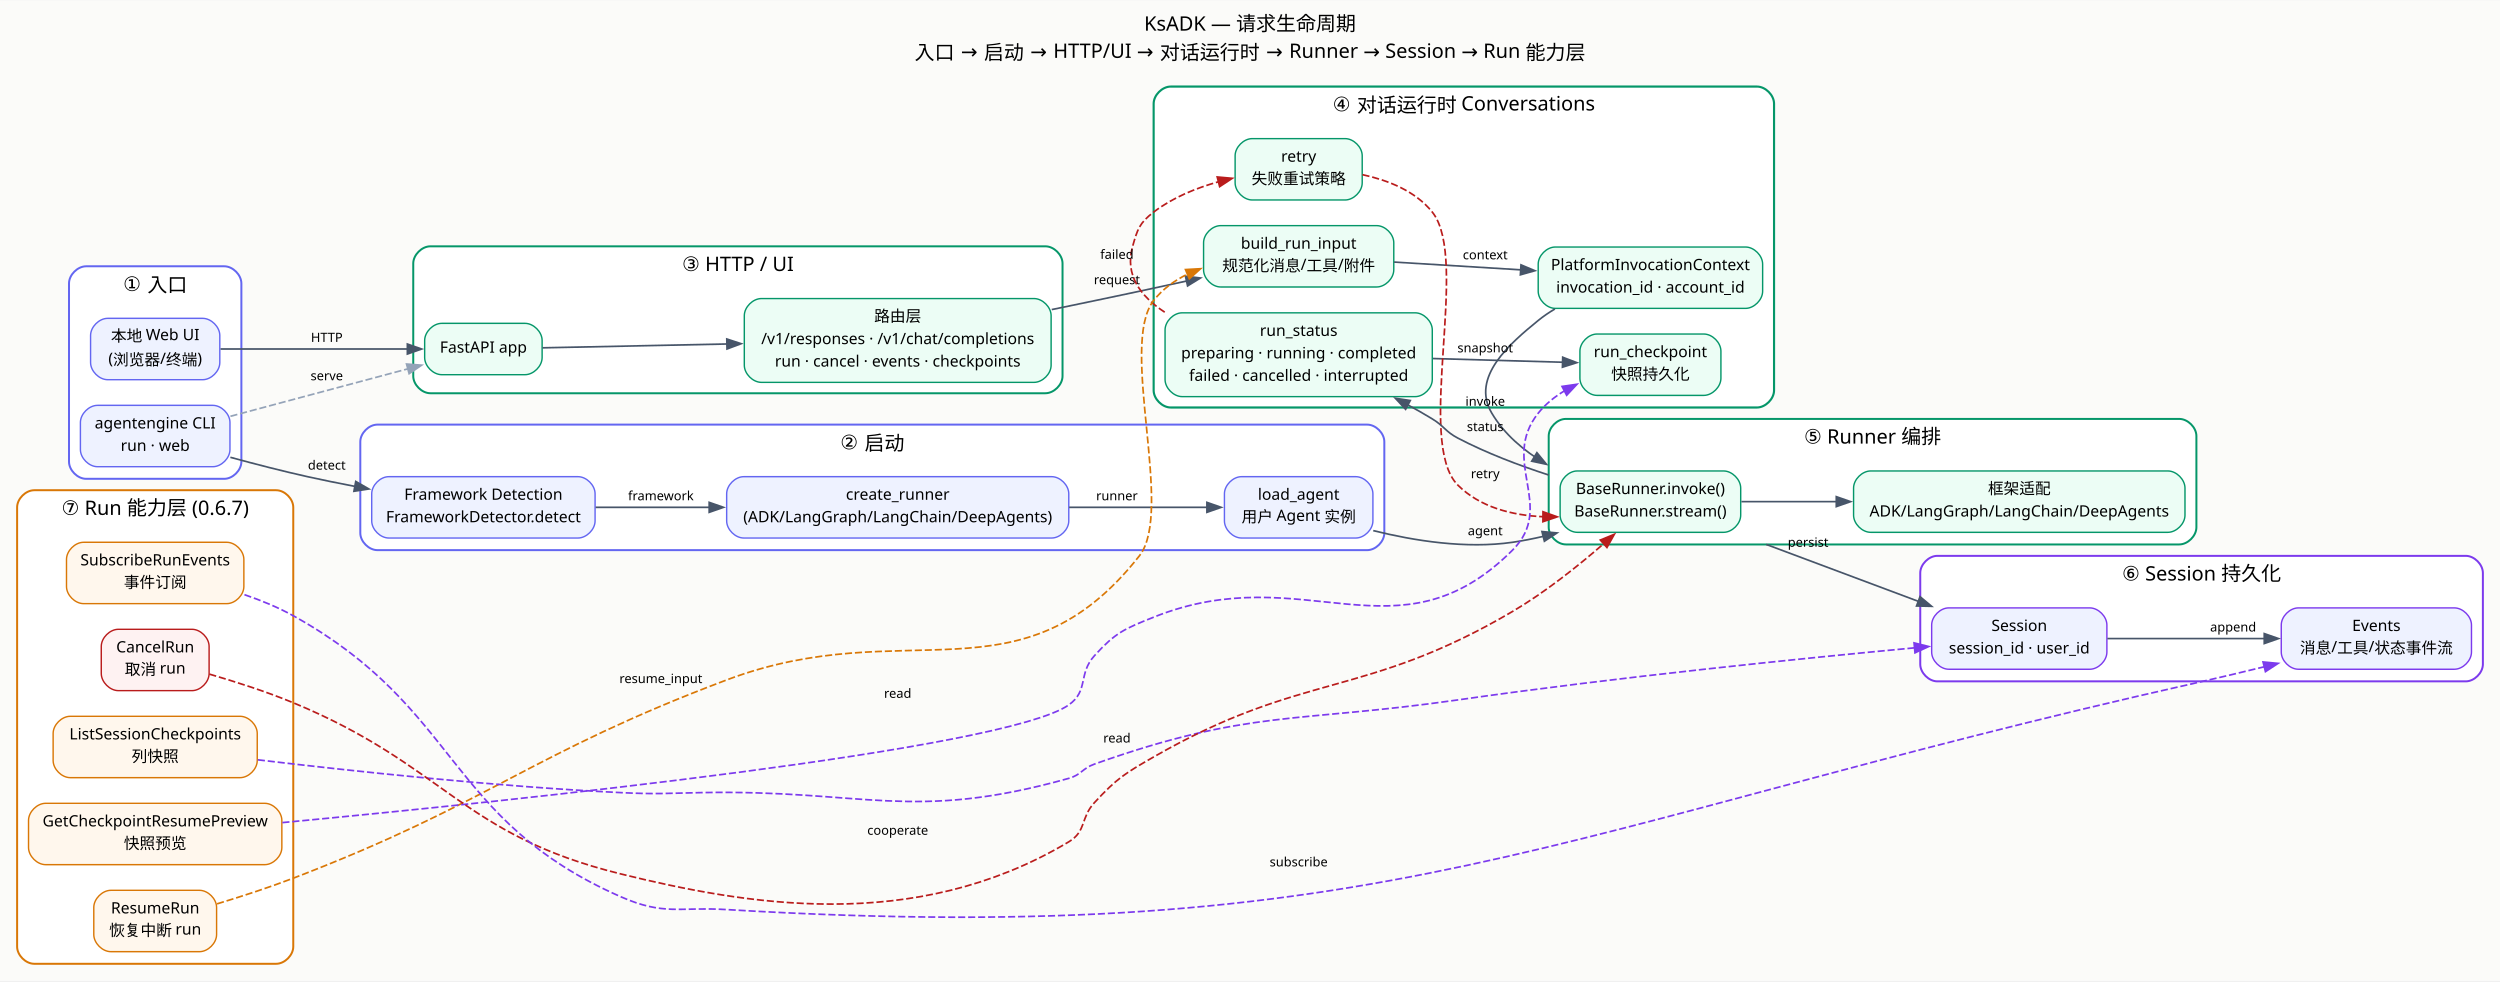
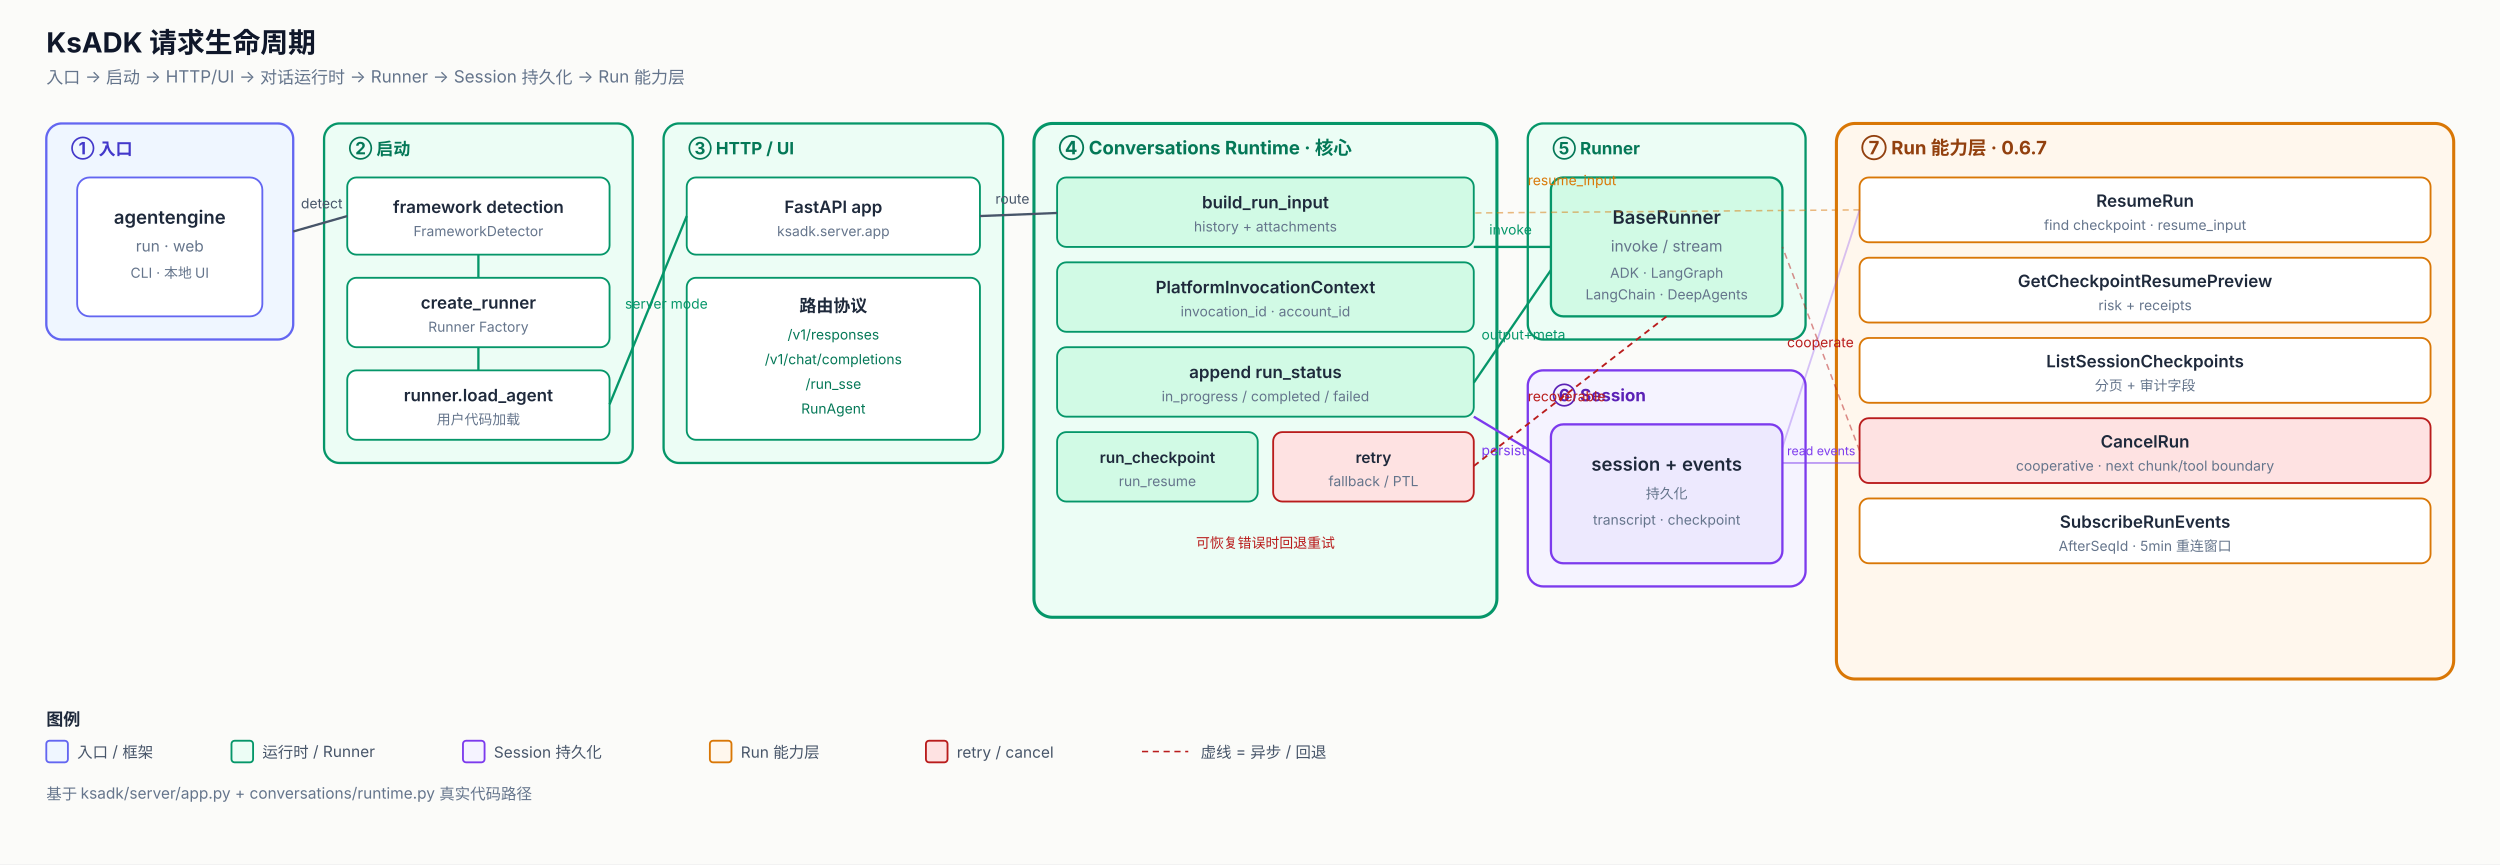
- <svg xmlns="http://www.w3.org/2000/svg" width="1753pt" height="688pt" viewBox="0.00 0.00 1752.70 687.50">
+ <svg xmlns="http://www.w3.org/2000/svg" viewBox="0 0 1620 560" role="img" aria-labelledby="t d">
  <style>
- @media (prefers-color-scheme: dark) {
-   svg { background: #0f172a; }
-   polygon[fill="#fbfbf9"] { fill: #0f172a; }
-   path[fill="#ffffff"] { fill: #1e293b; }
-   path[fill="#fff7ed"] { fill: #1e1b14; }
-   path[fill="#ecfdf5"] { fill: #0f1f1a; }
-   path[fill="#eef2ff"] { fill: #1a1f2e; }
-   path[fill="#fef2f2"] { fill: #1f1414; }
-   text { fill: #e2e8f0 !important; }
-   path[stroke="#475569"], path[stroke="#059669"], path[stroke="#7c3aed"], path[stroke="#d97706"], path[stroke="#6366f1"], path[stroke="#b91c1c"] { stroke-opacity: 0.8; }
- }
- </style>
-   <g id="graph0" class="graph" transform="scale(1 1) rotate(0) translate(4 683.5)">
-     <polygon fill="#fbfbf9" stroke="none" points="-4,4 -4,-683.5 1748.7,-683.5 1748.7,4 -4,4" />
-     <text text-anchor="middle" x="872.35" y="-662.2" font-family="PingFang SC" font-size="14.00">KsADK — 请求生命周期</text>
-     <text text-anchor="middle" x="872.35" y="-641.95" font-family="PingFang SC" font-size="14.00">入口 → 启动 → HTTP/UI → 对话运行时 → Runner → Session → Run 能力层</text>
-     <g id="clust1" class="cluster">
-       <path fill="#ffffff" stroke="#6366f1" stroke-width="1.4" d="M56.38,-348C56.38,-348 153.22,-348 153.22,-348 159.22,-348 165.22,-354 165.22,-360 165.22,-360 165.22,-485 165.22,-485 165.22,-491 159.22,-497 153.22,-497 153.22,-497 56.38,-497 56.38,-497 50.37,-497 44.38,-491 44.38,-485 44.38,-485 44.38,-360 44.38,-360 44.38,-354 50.38,-348 56.38,-348" />
-       <text text-anchor="middle" x="104.8" y="-479.7" font-family="PingFang SC" font-size="14.00">① 入口</text>
-     </g>
-     <g id="clust2" class="cluster">
-       <path fill="#ffffff" stroke="#6366f1" stroke-width="1.4" d="M260.6,-298C260.6,-298 954.52,-298 954.52,-298 960.52,-298 966.52,-304 966.52,-310 966.52,-310 966.52,-374 966.52,-374 966.52,-380 960.52,-386 954.52,-386 954.52,-386 260.6,-386 260.6,-386 254.6,-386 248.6,-380 248.6,-374 248.6,-374 248.6,-310 248.6,-310 248.6,-304 254.6,-298 260.6,-298" />
-       <text text-anchor="middle" x="607.56" y="-368.7" font-family="PingFang SC" font-size="14.00">② 启动</text>
-     </g>
-     <g id="clust3" class="cluster">
-       <path fill="#ffffff" stroke="#059669" stroke-width="1.4" d="M297.72,-408C297.72,-408 728.92,-408 728.92,-408 734.92,-408 740.92,-414 740.92,-420 740.92,-420 740.92,-499 740.92,-499 740.92,-505 734.92,-511 728.92,-511 728.92,-511 297.72,-511 297.72,-511 291.72,-511 285.72,-505 285.72,-499 285.72,-499 285.72,-420 285.72,-420 285.72,-414 291.72,-408 297.72,-408" />
-       <text text-anchor="middle" x="513.32" y="-493.7" font-family="PingFang SC" font-size="14.00">③ HTTP / UI</text>
-     </g>
-     <g id="clust4" class="cluster">
-       <path fill="#ffffff" stroke="#059669" stroke-width="1.5" d="M816.8,-398C816.8,-398 1227.75,-398 1227.75,-398 1233.75,-398 1239.75,-404 1239.75,-410 1239.75,-410 1239.75,-611 1239.75,-611 1239.75,-617 1233.75,-623 1227.75,-623 1227.75,-623 816.8,-623 816.8,-623 810.8,-623 804.8,-617 804.8,-611 804.8,-611 804.8,-410 804.8,-410 804.8,-404 810.8,-398 816.8,-398" />
-       <text text-anchor="middle" x="1022.27" y="-605.7" font-family="PingFang SC" font-size="14.00">④ 对话运行时 Conversations</text>
-     </g>
-     <g id="clust5" class="cluster">
-       <path fill="#ffffff" stroke="#059669" stroke-width="1.4" d="M1093.77,-302C1093.77,-302 1523.85,-302 1523.85,-302 1529.85,-302 1535.85,-308 1535.85,-314 1535.85,-314 1535.85,-378 1535.85,-378 1535.85,-384 1529.85,-390 1523.85,-390 1523.85,-390 1093.77,-390 1093.77,-390 1087.77,-390 1081.77,-384 1081.77,-378 1081.77,-378 1081.77,-314 1081.77,-314 1081.77,-308 1087.77,-302 1093.77,-302" />
-       <text text-anchor="middle" x="1308.81" y="-372.7" font-family="PingFang SC" font-size="14.00">⑤ Runner 编排</text>
-     </g>
-     <g id="clust6" class="cluster">
-       <path fill="#ffffff" stroke="#7c3aed" stroke-width="1.4" d="M1354.25,-206C1354.25,-206 1724.7,-206 1724.7,-206 1730.7,-206 1736.7,-212 1736.7,-218 1736.7,-218 1736.7,-282 1736.7,-282 1736.7,-288 1730.7,-294 1724.7,-294 1724.7,-294 1354.25,-294 1354.25,-294 1348.25,-294 1342.25,-288 1342.25,-282 1342.25,-282 1342.25,-218 1342.25,-218 1342.25,-212 1348.25,-206 1354.25,-206" />
-       <text text-anchor="middle" x="1539.47" y="-276.7" font-family="PingFang SC" font-size="14.00">⑥ Session 持久化</text>
-     </g>
-     <g id="clust7" class="cluster">
-       <path fill="#ffffff" stroke="#d97706" stroke-width="1.4" d="M20,-8C20,-8 189.6,-8 189.6,-8 195.6,-8 201.6,-14 201.6,-20 201.6,-20 201.6,-328 201.6,-328 201.6,-334 195.6,-340 189.6,-340 189.6,-340 20,-340 20,-340 14,-340 8,-334 8,-328 8,-328 8,-20 8,-20 8,-14 14,-8 20,-8" />
-       <text text-anchor="middle" x="104.8" y="-322.7" font-family="PingFang SC" font-size="14.00">⑦ Run 能力层 (0.6.7)</text>
-     </g>
-     <g id="node1" class="node">
-       <path fill="#eef2ff" stroke="#6366f1" d="M145.22,-399.51C145.22,-399.51 64.37,-399.51 64.37,-399.51 58.37,-399.51 52.37,-393.51 52.37,-387.51 52.37,-387.51 52.37,-368.49 52.37,-368.49 52.37,-362.49 58.37,-356.49 64.37,-356.49 64.37,-356.49 145.22,-356.49 145.22,-356.49 151.22,-356.49 157.22,-362.49 157.22,-368.49 157.22,-368.49 157.22,-387.51 157.22,-387.51 157.22,-393.51 151.22,-399.51 145.22,-399.51" />
-       <text text-anchor="middle" x="104.8" y="-383.3" font-family="PingFang SC" font-size="11.00">agentengine CLI</text>
-       <text text-anchor="middle" x="104.8" y="-367.55" font-family="PingFang SC" font-size="11.00">run · web</text>
-     </g>
-     <g id="node3" class="node">
-       <path fill="#eef2ff" stroke="#6366f1" d="M401.2,-349.51C401.2,-349.51 268.6,-349.51 268.6,-349.51 262.6,-349.51 256.6,-343.51 256.6,-337.51 256.6,-337.51 256.6,-318.49 256.6,-318.49 256.6,-312.49 262.6,-306.49 268.6,-306.49 268.6,-306.49 401.2,-306.49 401.2,-306.49 407.2,-306.49 413.2,-312.49 413.2,-318.49 413.2,-318.49 413.2,-337.51 413.2,-337.51 413.2,-343.51 407.2,-349.51 401.2,-349.51" />
-       <text text-anchor="middle" x="334.9" y="-333.3" font-family="PingFang SC" font-size="11.00">Framework Detection</text>
-       <text text-anchor="middle" x="334.9" y="-317.55" font-family="PingFang SC" font-size="11.00">FrameworkDetector.detect</text>
-     </g>
-     <g id="edge1" class="edge">
-       <path fill="none" stroke="#475569" stroke-width="1.2" d="M157.5,-363.08C174.64,-358.41 193.87,-353.44 211.6,-349.5 222.3,-347.12 233.57,-344.84 244.77,-342.71" />
-       <polygon fill="#475569" stroke="#475569" stroke-width="1.2" points="245.41,-346.16 254.6,-340.88 244.13,-339.27 245.41,-346.16" />
-       <text text-anchor="middle" x="225.1" y="-354.45" font-family="PingFang SC" font-size="9.00">detect</text>
-     </g>
-     <g id="node6" class="node">
-       <path fill="#ecfdf5" stroke="#059669" d="M364.07,-457C364.07,-457 305.72,-457 305.72,-457 299.72,-457 293.72,-451 293.72,-445 293.72,-445 293.72,-433 293.72,-433 293.72,-427 299.72,-421 305.72,-421 305.72,-421 364.07,-421 364.07,-421 370.07,-421 376.07,-427 376.07,-433 376.07,-433 376.07,-445 376.07,-445 376.07,-451 370.07,-457 364.07,-457" />
-       <text text-anchor="middle" x="334.9" y="-436.43" font-family="PingFang SC" font-size="11.00">FastAPI app</text>
-     </g>
-     <g id="edge6" class="edge">
-       <path fill="none" stroke="#94a3b8" stroke-width="1.2" stroke-dasharray="5,2" d="M157.56,-391.84C194.84,-401.81 244.94,-415.21 282.21,-425.18" />
-       <polygon fill="#94a3b8" stroke="#94a3b8" stroke-width="1.2" points="281.02,-428.48 291.58,-427.68 282.83,-421.72 281.02,-428.48" />
-       <text text-anchor="middle" x="225.1" y="-417.1" font-family="PingFang SC" font-size="9.00">serve</text>
-     </g>
-     <g id="node2" class="node">
-       <path fill="#eef2ff" stroke="#6366f1" d="M138.1,-460.51C138.1,-460.51 71.5,-460.51 71.5,-460.51 65.5,-460.51 59.5,-454.51 59.5,-448.51 59.5,-448.51 59.5,-429.49 59.5,-429.49 59.5,-423.49 65.5,-417.49 71.5,-417.49 71.5,-417.49 138.1,-417.49 138.1,-417.49 144.1,-417.49 150.1,-423.49 150.1,-429.49 150.1,-429.49 150.1,-448.51 150.1,-448.51 150.1,-454.51 144.1,-460.51 138.1,-460.51" />
-       <text text-anchor="middle" x="104.8" y="-444.3" font-family="PingFang SC" font-size="11.00">本地 Web UI</text>
-       <text text-anchor="middle" x="104.8" y="-428.55" font-family="PingFang SC" font-size="11.00">(浏览器/终端)</text>
-     </g>
-     <g id="edge2" class="edge">
-       <path fill="none" stroke="#475569" stroke-width="1.2" d="M150.59,-439C188.22,-439 242.03,-439 281.62,-439" />
-       <polygon fill="#475569" stroke="#475569" stroke-width="1.2" points="281.6,-442.5 291.6,-439 281.6,-435.5 281.6,-442.5" />
-       <text text-anchor="middle" x="225.1" y="-443.95" font-family="PingFang SC" font-size="9.00">HTTP</text>
-     </g>
-     <g id="node4" class="node">
-       <path fill="#eef2ff" stroke="#6366f1" d="M733.3,-349.51C733.3,-349.51 517.45,-349.51 517.45,-349.51 511.45,-349.51 505.45,-343.51 505.45,-337.51 505.45,-337.51 505.45,-318.49 505.45,-318.49 505.45,-312.49 511.45,-306.49 517.45,-306.49 517.45,-306.49 733.3,-306.49 733.3,-306.49 739.3,-306.49 745.3,-312.49 745.3,-318.49 745.3,-318.49 745.3,-337.51 745.3,-337.51 745.3,-343.51 739.3,-349.51 733.3,-349.51" />
-       <text text-anchor="middle" x="625.37" y="-333.3" font-family="PingFang SC" font-size="11.00">create_runner</text>
-       <text text-anchor="middle" x="625.37" y="-317.55" font-family="PingFang SC" font-size="11.00">(ADK/LangGraph/LangChain/DeepAgents)</text>
-     </g>
-     <g id="edge3" class="edge">
-       <path fill="none" stroke="#475569" stroke-width="1.2" d="M413.59,-328C438.19,-328 466.1,-328 493.38,-328" />
-       <polygon fill="#475569" stroke="#475569" stroke-width="1.2" points="493.2,-331.5 503.2,-328 493.2,-324.5 493.2,-331.5" />
-       <text text-anchor="middle" x="459.32" y="-332.95" font-family="PingFang SC" font-size="9.00">framework</text>
-     </g>
-     <g id="node5" class="node">
-       <path fill="#eef2ff" stroke="#6366f1" d="M946.52,-349.51C946.52,-349.51 866.42,-349.51 866.42,-349.51 860.42,-349.51 854.42,-343.51 854.42,-337.51 854.42,-337.51 854.42,-318.49 854.42,-318.49 854.42,-312.49 860.42,-306.49 866.42,-306.49 866.42,-306.49 946.52,-306.49 946.52,-306.49 952.52,-306.49 958.52,-312.49 958.52,-318.49 958.52,-318.49 958.52,-337.51 958.52,-337.51 958.52,-343.51 952.52,-349.51 946.52,-349.51" />
-       <text text-anchor="middle" x="906.47" y="-333.3" font-family="PingFang SC" font-size="11.00">load_agent</text>
-       <text text-anchor="middle" x="906.47" y="-317.55" font-family="PingFang SC" font-size="11.00">用户 Agent 实例</text>
-     </g>
-     <g id="edge4" class="edge">
-       <path fill="none" stroke="#475569" stroke-width="1.2" d="M745.55,-328C778.88,-328 813.81,-328 842.48,-328" />
-       <polygon fill="#475569" stroke="#475569" stroke-width="1.2" points="842.14,-331.5 852.14,-328 842.14,-324.5 842.14,-331.5" />
-       <text text-anchor="middle" x="779.05" y="-332.95" font-family="PingFang SC" font-size="9.00">runner</text>
-     </g>
-     <g id="node13" class="node">
-       <path fill="#ecfdf5" stroke="#059669" d="M1204.37,-353.51C1204.37,-353.51 1101.77,-353.51 1101.77,-353.51 1095.77,-353.51 1089.77,-347.51 1089.77,-341.51 1089.77,-341.51 1089.77,-322.49 1089.77,-322.49 1089.77,-316.49 1095.77,-310.49 1101.77,-310.49 1101.77,-310.49 1204.37,-310.49 1204.37,-310.49 1210.37,-310.49 1216.37,-316.49 1216.37,-322.49 1216.37,-322.49 1216.37,-341.51 1216.37,-341.51 1216.37,-347.51 1210.37,-353.51 1204.37,-353.51" />
-       <text text-anchor="middle" x="1153.07" y="-337.3" font-family="PingFang SC" font-size="11.00">BaseRunner.invoke()</text>
-       <text text-anchor="middle" x="1153.07" y="-321.55" font-family="PingFang SC" font-size="11.00">BaseRunner.stream()</text>
-     </g>
-     <g id="edge5" class="edge">
-       <path fill="none" stroke="#475569" stroke-width="1.2" d="M958.75,-311.69C987.43,-304.55 1023.86,-298.76 1056.4,-303.5 1063.49,-304.53 1070.79,-305.98 1078.04,-307.67" />
-       <polygon fill="#475569" stroke="#475569" stroke-width="1.2" points="1077.04,-311.03 1087.59,-310.07 1078.75,-304.24 1077.04,-311.03" />
-       <text text-anchor="middle" x="1037.27" y="-308.45" font-family="PingFang SC" font-size="9.00">agent</text>
-     </g>
-     <g id="node7" class="node">
-       <path fill="#ecfdf5" stroke="#059669" d="M720.92,-474.38C720.92,-474.38 529.82,-474.38 529.82,-474.38 523.82,-474.38 517.82,-468.38 517.82,-462.38 517.82,-462.38 517.82,-427.62 517.82,-427.62 517.82,-421.62 523.82,-415.62 529.82,-415.62 529.82,-415.62 720.92,-415.62 720.92,-415.62 726.92,-415.62 732.92,-421.62 732.92,-427.62 732.92,-427.62 732.92,-462.38 732.92,-462.38 732.92,-468.38 726.92,-474.38 720.92,-474.38" />
-       <text text-anchor="middle" x="625.37" y="-458.18" font-family="PingFang SC" font-size="11.00">路由层</text>
-       <text text-anchor="middle" x="625.37" y="-442.43" font-family="PingFang SC" font-size="11.00">/v1/responses · /v1/chat/completions</text>
-       <text text-anchor="middle" x="625.37" y="-426.68" font-family="PingFang SC" font-size="11.00">run · cancel · events · checkpoints</text>
-     </g>
-     <g id="edge7" class="edge">
-       <path fill="none" stroke="#475569" stroke-width="1.2" d="M376.31,-439.84C409.98,-440.54 459.7,-441.57 505.8,-442.53" />
-       <polygon fill="#475569" stroke="#475569" stroke-width="1.2" points="505.54,-446.03 515.61,-442.74 505.69,-439.03 505.54,-446.03" />
-     </g>
-     <g id="node8" class="node">
-       <path fill="#ecfdf5" stroke="#059669" d="M961.15,-525.51C961.15,-525.51 851.8,-525.51 851.8,-525.51 845.8,-525.51 839.8,-519.51 839.8,-513.51 839.8,-513.51 839.8,-494.49 839.8,-494.49 839.8,-488.49 845.8,-482.49 851.8,-482.49 851.8,-482.49 961.15,-482.49 961.15,-482.49 967.15,-482.49 973.15,-488.49 973.15,-494.49 973.15,-494.49 973.15,-513.51 973.15,-513.51 973.15,-519.51 967.15,-525.51 961.15,-525.51" />
-       <text text-anchor="middle" x="906.47" y="-509.3" font-family="PingFang SC" font-size="11.00">build_run_input</text>
-       <text text-anchor="middle" x="906.47" y="-493.55" font-family="PingFang SC" font-size="11.00">规范化消息/工具/附件</text>
-     </g>
-     <g id="edge8" class="edge">
-       <path fill="none" stroke="#475569" stroke-width="1.2" d="M733.35,-466.65C753.76,-470.85 774.95,-475.27 794.8,-479.5 805.51,-481.78 816.8,-484.23 827.91,-486.67" />
-       <polygon fill="#475569" stroke="#475569" stroke-width="1.2" points="827.09,-490.07 837.61,-488.8 828.59,-483.23 827.09,-490.07" />
-       <text text-anchor="middle" x="779.05" y="-484.45" font-family="PingFang SC" font-size="9.00">request</text>
-     </g>
-     <g id="node9" class="node">
-       <path fill="#ecfdf5" stroke="#059669" d="M1219.75,-510.51C1219.75,-510.51 1086.4,-510.51 1086.4,-510.51 1080.4,-510.51 1074.4,-504.51 1074.4,-498.51 1074.4,-498.51 1074.4,-479.49 1074.4,-479.49 1074.4,-473.49 1080.4,-467.49 1086.4,-467.49 1086.4,-467.49 1219.75,-467.49 1219.75,-467.49 1225.75,-467.49 1231.75,-473.49 1231.75,-479.49 1231.75,-479.49 1231.75,-498.51 1231.75,-498.51 1231.75,-504.51 1225.75,-510.51 1219.75,-510.51" />
-       <text text-anchor="middle" x="1153.07" y="-494.3" font-family="PingFang SC" font-size="11.00">PlatformInvocationContext</text>
-       <text text-anchor="middle" x="1153.07" y="-478.55" font-family="PingFang SC" font-size="11.00">invocation_id · account_id</text>
-     </g>
-     <g id="edge9" class="edge">
-       <path fill="none" stroke="#475569" stroke-width="1.2" d="M973.35,-499.96C1000.7,-498.28 1032.88,-496.31 1062.34,-494.5" />
-       <polygon fill="#475569" stroke="#475569" stroke-width="1.2" points="1062.34,-498.01 1072.1,-493.9 1061.91,-491.02 1062.34,-498.01" />
-       <text text-anchor="middle" x="1037.27" y="-501.9" font-family="PingFang SC" font-size="9.00">context</text>
-     </g>
-     <g id="edge10" class="edge">
-       <path fill="none" stroke="#475569" stroke-width="1.2" d="M1086.11,-467.08C1081.97,-464.64 1078.03,-461.96 1074.4,-459 1054.76,-442.99 1026.99,-419.4 1041.74,-394.25 1050.52,-379.29 1064.35,-367.65 1079.32,-358.71" />
-       <polygon fill="#475569" stroke="#475569" stroke-width="1.2" points="1073.5,-366.35 1080.22,-358.16 1069.86,-360.37 1073.5,-366.35" />
-       <text text-anchor="middle" x="1037.27" y="-399.2" font-family="PingFang SC" font-size="9.00">invoke</text>
-     </g>
-     <g id="node10" class="node">
-       <path fill="#ecfdf5" stroke="#059669" d="M988.15,-464.38C988.15,-464.38 824.8,-464.38 824.8,-464.38 818.8,-464.38 812.8,-458.38 812.8,-452.38 812.8,-452.38 812.8,-417.62 812.8,-417.62 812.8,-411.62 818.8,-405.62 824.8,-405.62 824.8,-405.62 988.15,-405.62 988.15,-405.62 994.15,-405.62 1000.15,-411.62 1000.15,-417.62 1000.15,-417.62 1000.15,-452.38 1000.15,-452.38 1000.15,-458.38 994.15,-464.38 988.15,-464.38" />
-       <text text-anchor="middle" x="906.47" y="-448.18" font-family="PingFang SC" font-size="11.00">run_status</text>
-       <text text-anchor="middle" x="906.47" y="-432.43" font-family="PingFang SC" font-size="11.00">preparing · running · completed</text>
-       <text text-anchor="middle" x="906.47" y="-416.68" font-family="PingFang SC" font-size="11.00">failed · cancelled · interrupted</text>
-     </g>
-     <g id="node11" class="node">
-       <path fill="#ecfdf5" stroke="#059669" d="M1190.5,-449.51C1190.5,-449.51 1115.65,-449.51 1115.65,-449.51 1109.65,-449.51 1103.65,-443.51 1103.65,-437.51 1103.65,-437.51 1103.65,-418.49 1103.65,-418.49 1103.65,-412.49 1109.65,-406.49 1115.65,-406.49 1115.65,-406.49 1190.5,-406.49 1190.5,-406.49 1196.5,-406.49 1202.5,-412.49 1202.5,-418.49 1202.5,-418.49 1202.5,-437.51 1202.5,-437.51 1202.5,-443.51 1196.5,-449.51 1190.5,-449.51" />
-       <text text-anchor="middle" x="1153.07" y="-433.3" font-family="PingFang SC" font-size="11.00">run_checkpoint</text>
-       <text text-anchor="middle" x="1153.07" y="-417.55" font-family="PingFang SC" font-size="11.00">快照持久化</text>
-     </g>
-     <g id="edge13" class="edge">
-       <path fill="none" stroke="#475569" stroke-width="1.2" d="M1000.65,-432.33C1031.11,-431.46 1064.12,-430.52 1091.53,-429.73" />
-       <polygon fill="#475569" stroke="#475569" stroke-width="1.2" points="1091.59,-433.23 1101.49,-429.45 1091.39,-426.24 1091.59,-433.23" />
-       <text text-anchor="middle" x="1037.27" y="-436.66" font-family="PingFang SC" font-size="9.00">snapshot</text>
-     </g>
-     <g id="node12" class="node">
-       <path fill="#ecfdf5" stroke="#059669" d="M939.02,-586.51C939.02,-586.51 873.92,-586.51 873.92,-586.51 867.92,-586.51 861.92,-580.51 861.92,-574.51 861.92,-574.51 861.92,-555.49 861.92,-555.49 861.92,-549.49 867.92,-543.49 873.92,-543.49 873.92,-543.49 939.02,-543.49 939.02,-543.49 945.02,-543.49 951.02,-549.49 951.02,-555.49 951.02,-555.49 951.02,-574.51 951.02,-574.51 951.02,-580.51 945.02,-586.51 939.02,-586.51" />
-       <text text-anchor="middle" x="906.47" y="-570.3" font-family="PingFang SC" font-size="11.00">retry</text>
-       <text text-anchor="middle" x="906.47" y="-554.55" font-family="PingFang SC" font-size="11.00">失败重试策略</text>
-     </g>
-     <g id="edge17" class="edge">
-       <path fill="none" stroke="#b91c1c" stroke-width="1.2" stroke-dasharray="5,2" d="M812.56,-464.82C795.42,-476.03 784.45,-491.01 790,-510.75 793.41,-522.91 794.78,-527.31 804.8,-535 817.96,-545.1 834.45,-551.81 850.3,-556.26" />
-       <polygon fill="#b91c1c" stroke="#b91c1c" stroke-width="1.2" points="849.36,-559.63 859.91,-558.68 851.07,-552.84 849.36,-559.63" />
-       <text text-anchor="middle" x="779.05" y="-502.2" font-family="PingFang SC" font-size="9.00">failed</text>
-     </g>
-     <g id="edge16" class="edge">
-       <path fill="none" stroke="#b91c1c" stroke-width="1.2" stroke-dasharray="5,2" d="M951.21,-561.23C969.08,-557.37 988.3,-549.78 1000.15,-535 1026.88,-501.65 987.8,-373.6 1018.15,-343.5 1033.74,-328.04 1055.96,-322.39 1077.83,-321.43" />
-       <polygon fill="#b91c1c" stroke="#b91c1c" stroke-width="1.2" points="1077.76,-324.93 1087.73,-321.35 1077.71,-317.93 1077.76,-324.93" />
-       <text text-anchor="middle" x="1037.27" y="-348.45" font-family="PingFang SC" font-size="9.00">retry</text>
-     </g>
-     <g id="edge12" class="edge">
-       <path fill="none" stroke="#475569" stroke-width="1.2" d="M1081.78,-350.66C1060.73,-357.48 1037.99,-366.12 1018.15,-376.5 1009.29,-381.14 1008.69,-384.79 1000.15,-390 994.57,-393.4 988.7,-396.75 982.74,-399.99" />
-       <polygon fill="#475569" stroke="#475569" stroke-width="1.2" points="981.45,-396.71 974.24,-404.48 984.72,-402.9 981.45,-396.71" />
-       <text text-anchor="middle" x="1037.27" y="-381.45" font-family="PingFang SC" font-size="9.00">status</text>
-     </g>
-     <g id="node14" class="node">
-       <path fill="#ecfdf5" stroke="#059669" d="M1515.85,-353.51C1515.85,-353.51 1307.5,-353.51 1307.5,-353.51 1301.5,-353.51 1295.5,-347.51 1295.5,-341.51 1295.5,-341.51 1295.5,-322.49 1295.5,-322.49 1295.5,-316.49 1301.5,-310.49 1307.5,-310.49 1307.5,-310.49 1515.85,-310.49 1515.85,-310.49 1521.85,-310.49 1527.85,-316.49 1527.85,-322.49 1527.85,-322.49 1527.85,-341.51 1527.85,-341.51 1527.85,-347.51 1521.85,-353.51 1515.85,-353.51" />
-       <text text-anchor="middle" x="1411.67" y="-337.3" font-family="PingFang SC" font-size="11.00">框架适配</text>
-       <text text-anchor="middle" x="1411.67" y="-321.55" font-family="PingFang SC" font-size="11.00">ADK/LangGraph/LangChain/DeepAgents</text>
-     </g>
-     <g id="edge11" class="edge">
-       <path fill="none" stroke="#475569" stroke-width="1.2" d="M1216.85,-332C1237.09,-332 1260.31,-332 1283.48,-332" />
-       <polygon fill="#475569" stroke="#475569" stroke-width="1.2" points="1283.39,-335.5 1293.39,-332 1283.39,-328.5 1283.39,-335.5" />
-     </g>
-     <g id="node15" class="node">
-       <path fill="#eef2ff" stroke="#7c3aed" d="M1461.1,-257.51C1461.1,-257.51 1362.25,-257.51 1362.25,-257.51 1356.25,-257.51 1350.25,-251.51 1350.25,-245.51 1350.25,-245.51 1350.25,-226.49 1350.25,-226.49 1350.25,-220.49 1356.25,-214.49 1362.25,-214.49 1362.25,-214.49 1461.1,-214.49 1461.1,-214.49 1467.1,-214.49 1473.1,-220.49 1473.1,-226.49 1473.1,-226.49 1473.1,-245.51 1473.1,-245.51 1473.1,-251.51 1467.1,-257.51 1461.1,-257.51" />
-       <text text-anchor="middle" x="1411.67" y="-241.3" font-family="PingFang SC" font-size="11.00">Session</text>
-       <text text-anchor="middle" x="1411.67" y="-225.55" font-family="PingFang SC" font-size="11.00">session_id · user_id</text>
-     </g>
-     <g id="edge14" class="edge">
-       <path fill="none" stroke="#475569" stroke-width="1.2" d="M1234.26,-302C1268.43,-289.22 1307.93,-274.44 1340.88,-262.11" />
-       <polygon fill="#475569" stroke="#475569" stroke-width="1.2" points="1342.09,-265.39 1350.23,-258.61 1339.64,-258.84 1342.09,-265.39" />
-       <text text-anchor="middle" x="1263.62" y="-300.37" font-family="PingFang SC" font-size="9.00">persist</text>
-     </g>
-     <g id="node16" class="node">
-       <path fill="#eef2ff" stroke="#7c3aed" d="M1716.7,-257.51C1716.7,-257.51 1607.35,-257.51 1607.35,-257.51 1601.35,-257.51 1595.35,-251.51 1595.35,-245.51 1595.35,-245.51 1595.35,-226.49 1595.35,-226.49 1595.35,-220.49 1601.35,-214.49 1607.35,-214.49 1607.35,-214.49 1716.7,-214.49 1716.7,-214.49 1722.7,-214.49 1728.7,-220.49 1728.7,-226.49 1728.7,-226.49 1728.7,-245.51 1728.7,-245.51 1728.7,-251.51 1722.7,-257.51 1716.7,-257.51" />
-       <text text-anchor="middle" x="1662.02" y="-241.3" font-family="PingFang SC" font-size="11.00">Events</text>
-       <text text-anchor="middle" x="1662.02" y="-225.55" font-family="PingFang SC" font-size="11.00">消息/工具/状态事件流</text>
-     </g>
-     <g id="edge15" class="edge">
-       <path fill="none" stroke="#475569" stroke-width="1.2" d="M1473.43,-236C1506.59,-236 1547.99,-236 1583.46,-236" />
-       <polygon fill="#475569" stroke="#475569" stroke-width="1.2" points="1583.42,-239.5 1593.42,-236 1583.42,-232.5 1583.42,-239.5" />
-       <text text-anchor="middle" x="1561.6" y="-240.95" font-family="PingFang SC" font-size="9.00">append</text>
-     </g>
-     <g id="node17" class="node">
-       <path fill="#fff7ed" stroke="#d97706" d="M135.85,-59.51C135.85,-59.51 73.75,-59.51 73.75,-59.51 67.75,-59.51 61.75,-53.51 61.75,-47.51 61.75,-47.51 61.75,-28.49 61.75,-28.49 61.75,-22.49 67.75,-16.49 73.75,-16.49 73.75,-16.49 135.85,-16.49 135.85,-16.49 141.85,-16.49 147.85,-22.49 147.85,-28.49 147.85,-28.49 147.85,-47.51 147.85,-47.51 147.85,-53.51 141.85,-59.51 135.85,-59.51" />
-       <text text-anchor="middle" x="104.8" y="-43.3" font-family="PingFang SC" font-size="11.00">ResumeRun</text>
-       <text text-anchor="middle" x="104.8" y="-27.55" font-family="PingFang SC" font-size="11.00">恢复中断 run</text>
-     </g>
-     <g id="edge21" class="edge">
-       <path fill="none" stroke="#d97706" stroke-width="1.2" stroke-dasharray="5,2" d="M148.16,-50.01C164.96,-55.1 184.35,-61.38 201.6,-68 340.25,-121.18 366.49,-154.61 505.45,-207 631.1,-254.38 711.7,-188.52 794.8,-294 819.45,-325.29 780.25,-441.62 804.8,-473 811.1,-481.06 819.46,-487.07 828.67,-491.56" />
-       <polygon fill="#d97706" stroke="#d97706" stroke-width="1.2" points="827.12,-494.7 837.69,-495.3 829.8,-488.23 827.12,-494.7" />
-       <text text-anchor="middle" x="459.32" y="-204.81" font-family="PingFang SC" font-size="9.00">resume_input</text>
-     </g>
-     <g id="node18" class="node">
-       <path fill="#fff7ed" stroke="#d97706" d="M181.6,-120.51C181.6,-120.51 28,-120.51 28,-120.51 22,-120.51 16,-114.51 16,-108.51 16,-108.51 16,-89.49 16,-89.49 16,-83.49 22,-77.49 28,-77.49 28,-77.49 181.6,-77.49 181.6,-77.49 187.6,-77.49 193.6,-83.49 193.6,-89.49 193.6,-89.49 193.6,-108.51 193.6,-108.51 193.6,-114.51 187.6,-120.51 181.6,-120.51" />
-       <text text-anchor="middle" x="104.8" y="-104.3" font-family="PingFang SC" font-size="11.00">GetCheckpointResumePreview</text>
-       <text text-anchor="middle" x="104.8" y="-88.55" font-family="PingFang SC" font-size="11.00">快照预览</text>
-     </g>
-     <g id="edge19" class="edge">
-       <path fill="none" stroke="#7c3aed" stroke-width="1.2" stroke-dasharray="5,2" d="M193.94,-106.98C358.75,-122.55 701.03,-158.21 745.3,-189.5 759.42,-199.48 751.67,-211.2 763.3,-224 778.1,-240.29 784.37,-242.82 804.8,-251 910.41,-293.27 975.93,-217.59 1056.4,-298 1087.11,-328.69 1047.38,-360.02 1074.4,-394 1079.5,-400.42 1086.06,-405.65 1093.2,-409.91" />
-       <polygon fill="#7c3aed" stroke="#7c3aed" stroke-width="1.2" points="1091.12,-412.77 1101.6,-414.3 1094.36,-406.57 1091.12,-412.77" />
-       <text text-anchor="middle" x="625.37" y="-194.45" font-family="PingFang SC" font-size="9.00">read</text>
-     </g>
-     <g id="node19" class="node">
-       <path fill="#fff7ed" stroke="#d97706" d="M164.35,-181.51C164.35,-181.51 45.25,-181.51 45.25,-181.51 39.25,-181.51 33.25,-175.51 33.25,-169.51 33.25,-169.51 33.25,-150.49 33.25,-150.49 33.25,-144.49 39.25,-138.49 45.25,-138.49 45.25,-138.49 164.35,-138.49 164.35,-138.49 170.35,-138.49 176.35,-144.49 176.35,-150.49 176.35,-150.49 176.35,-169.51 176.35,-169.51 176.35,-175.51 170.35,-181.51 164.35,-181.51" />
-       <text text-anchor="middle" x="104.8" y="-165.3" font-family="PingFang SC" font-size="11.00">ListSessionCheckpoints</text>
-       <text text-anchor="middle" x="104.8" y="-149.55" font-family="PingFang SC" font-size="11.00">列快照</text>
-     </g>
-     <g id="edge18" class="edge">
-       <path fill="none" stroke="#7c3aed" stroke-width="1.2" stroke-dasharray="5,2" d="M176.75,-151C242.57,-143.13 343.32,-132.31 431.2,-128 456.17,-126.78 462.45,-127.52 487.45,-128 602.11,-130.22 634.86,-107.09 745.3,-138 754.11,-140.47 754.68,-144.94 763.3,-148 871.7,-186.46 904.29,-176.73 1018.15,-193 1129.5,-208.91 1259.36,-222.09 1338.26,-229.5" />
-       <polygon fill="#7c3aed" stroke="#7c3aed" stroke-width="1.2" points="1337.91,-232.99 1348.19,-230.43 1338.56,-226.02 1337.91,-232.99" />
-       <text text-anchor="middle" x="779.05" y="-163.12" font-family="PingFang SC" font-size="9.00">read</text>
-     </g>
-     <g id="node20" class="node">
-       <path fill="#fef2f2" stroke="#b91c1c" d="M130.6,-242.51C130.6,-242.51 79,-242.51 79,-242.51 73,-242.51 67,-236.51 67,-230.51 67,-230.51 67,-211.49 67,-211.49 67,-205.49 73,-199.49 79,-199.49 79,-199.49 130.6,-199.49 130.6,-199.49 136.6,-199.49 142.6,-205.49 142.6,-211.49 142.6,-211.49 142.6,-230.51 142.6,-230.51 142.6,-236.51 136.6,-242.51 130.6,-242.51" />
-       <text text-anchor="middle" x="104.8" y="-226.3" font-family="PingFang SC" font-size="11.00">CancelRun</text>
-       <text text-anchor="middle" x="104.8" y="-210.55" font-family="PingFang SC" font-size="11.00">取消 run</text>
-     </g>
-     <g id="edge22" class="edge">
-       <path fill="none" stroke="#b91c1c" stroke-width="1.2" stroke-dasharray="5,2" d="M142.74,-211.1C160.76,-205.86 182.6,-198.87 201.6,-191 307.98,-146.95 319.38,-98.46 431.2,-71 517.41,-49.83 636.25,-28.26 745.3,-93.5 757.84,-101 753.38,-110.28 763.3,-121 779.12,-138.09 784.6,-141.41 804.8,-153 909.45,-213.06 952.38,-193.85 1056.4,-255 1079.25,-268.43 1102.47,-286.98 1120.32,-302.51" />
-       <polygon fill="#b91c1c" stroke="#b91c1c" stroke-width="1.2" points="1117.96,-305.09 1127.77,-309.1 1122.6,-299.85 1117.96,-305.09" />
-       <text text-anchor="middle" x="625.37" y="-98.45" font-family="PingFang SC" font-size="9.00">cooperate</text>
-     </g>
-     <g id="node21" class="node">
-       <path fill="#fff7ed" stroke="#d97706" d="M154.97,-303.51C154.97,-303.51 54.62,-303.51 54.62,-303.51 48.62,-303.51 42.62,-297.51 42.62,-291.51 42.62,-291.51 42.62,-272.49 42.62,-272.49 42.62,-266.49 48.62,-260.49 54.62,-260.49 54.62,-260.49 154.97,-260.49 154.97,-260.49 160.97,-260.49 166.97,-266.49 166.97,-272.49 166.97,-272.49 166.97,-291.51 166.97,-291.51 166.97,-297.51 160.97,-303.51 154.97,-303.51" />
-       <text text-anchor="middle" x="104.8" y="-287.3" font-family="PingFang SC" font-size="11.00">SubscribeRunEvents</text>
-       <text text-anchor="middle" x="104.8" y="-271.55" font-family="PingFang SC" font-size="11.00">事件订阅</text>
-     </g>
-     <g id="edge20" class="edge">
-       <path fill="none" stroke="#7c3aed" stroke-width="1.2" stroke-dasharray="5,2" d="M167.38,-266.79C179.1,-262.77 191.01,-257.87 201.6,-252 319.19,-186.79 308.15,-109.2 431.2,-55 461.62,-41.6 472.27,-48 505.45,-46 967.98,-18.07 1083.71,-103.6 1535.85,-205 1551.32,-208.47 1567.81,-212.39 1583.57,-216.25" />
-       <polygon fill="#7c3aed" stroke="#7c3aed" stroke-width="1.2" points="1582.58,-219.61 1593.13,-218.61 1584.26,-212.81 1582.58,-219.61" />
-       <text text-anchor="middle" x="906.47" y="-76.28" font-family="PingFang SC" font-size="9.00">subscribe</text>
-     </g>
+     text { font-family: ui-sans-serif, system-ui, -apple-system, 'PingFang SC', 'Microsoft YaHei', sans-serif; }
+     @media (prefers-color-scheme: dark) {
+       .bg { fill: #0f172a; }
+       rect[fill="#fbfbf9"], rect[fill="#ffffff"] { fill: #1e293b; }
+       rect[fill="#eff6ff"] { fill: #1a1f2e; }
+       rect[fill="#ecfdf5"] { fill: #0f1f1a; }
+       rect[fill="#fff7ed"] { fill: #1e1b14; }
+       rect[fill="#f5f3ff"] { fill: #1f1a2e; }
+       rect[fill="#fee2e2"] { fill: #2a1414; }
+       text[fill="#0f172a"] { fill: #f1f5f9; }
+       text[fill="#1e293b"] { fill: #e2e8f0; }
+       text[fill="#475569"] { fill: #94a3b8; }
+       text[fill="#64748b"] { fill: #94a3b8; }
+     }
+   </style>
+   <defs>
+     <marker id="ar" viewBox="0 0 10 10" refX="9" refY="5" markerWidth="7" markerHeight="7" orient="auto-start-reverse">
+       <path d="M0,0 L10,5,L0,10 z" fill="#475569" />
+     </marker>
+     <marker id="ar-g" viewBox="0 0 10 10" refX="9" refY="5" markerWidth="7" markerHeight="7" orient="auto-start-reverse">
+       <path d="M0,0 L10,5,L0,10 z" fill="#059669" />
+     </marker>
+     <marker id="ar-o" viewBox="0 0 10 10" refX="9" refY="5" markerWidth="7" markerHeight="7" orient="auto-start-reverse">
+       <path d="M0,0 L10,5,L0,10 z" fill="#d97706" />
+     </marker>
+     <marker id="ar-p" viewBox="0 0 10 10" refX="9" refY="5" markerWidth="7" markerHeight="7" orient="auto-start-reverse">
+       <path d="M0,0 L10,5,L0,10 z" fill="#7c3aed" />
+     </marker>
+     <marker id="ar-r" viewBox="0 0 10 10" refX="9" refY="5" markerWidth="7" markerHeight="7" orient="auto-start-reverse">
+       <path d="M0,0 L10,5,L0,10 z" fill="#b91c1c" />
+     </marker>
+   </defs>
+   <rect class="bg" width="1620" height="560" fill="#fbfbf9" />
+   <text x="30" y="34" font-size="18" font-weight="700" fill="#0f172a">KsADK 请求生命周期</text>
+   <text x="30" y="54" font-size="11" fill="#64748b">入口 → 启动 → HTTP/UI → 对话运行时 → Runner → Session 持久化 → Run 能力层</text>
+   <rect x="30" y="80" width="160" height="140" rx="10" fill="#eff6ff" stroke="#6366f1" stroke-width="1.5" />
+   <text x="46" y="100" font-size="11" font-weight="700" fill="#4338ca">① 入口</text>
+   <rect x="50" y="115" width="120" height="90" rx="8" fill="#ffffff" stroke="#6366f1" stroke-width="1.2" />
+   <text x="110" y="145" font-size="12" font-weight="600" fill="#1e293b" text-anchor="middle">agentengine</text>
+   <text x="110" y="163" font-size="10" fill="#64748b" text-anchor="middle">run · web</text>
+   <text x="110" y="180" font-size="9" fill="#64748b" text-anchor="middle">CLI · 本地 UI</text>
+   <rect x="210" y="80" width="200" height="220" rx="10" fill="#ecfdf5" stroke="#059669" stroke-width="1.5" />
+   <text x="226" y="100" font-size="11" font-weight="700" fill="#047857">② 启动</text>
+   <rect x="225" y="115" width="170" height="50" rx="6" fill="#ffffff" stroke="#059669" stroke-width="1.2" />
+   <text x="310" y="138" font-size="11" font-weight="600" fill="#1e293b" text-anchor="middle">framework detection</text>
+   <text x="310" y="153" font-size="9" fill="#64748b" text-anchor="middle">FrameworkDetector</text>
+   <rect x="225" y="180" width="170" height="45" rx="6" fill="#ffffff" stroke="#059669" stroke-width="1.2" />
+   <text x="310" y="200" font-size="11" font-weight="600" fill="#1e293b" text-anchor="middle">create_runner</text>
+   <text x="310" y="215" font-size="9" fill="#64748b" text-anchor="middle">Runner Factory</text>
+   <rect x="225" y="240" width="170" height="45" rx="6" fill="#ffffff" stroke="#059669" stroke-width="1.2" />
+   <text x="310" y="260" font-size="11" font-weight="600" fill="#1e293b" text-anchor="middle">runner.load_agent</text>
+   <text x="310" y="275" font-size="9" fill="#64748b" text-anchor="middle">用户代码加载</text>
+   <rect x="430" y="80" width="220" height="220" rx="10" fill="#ecfdf5" stroke="#059669" stroke-width="1.5" />
+   <text x="446" y="100" font-size="11" font-weight="700" fill="#047857">③ HTTP / UI</text>
+   <rect x="445" y="115" width="190" height="50" rx="6" fill="#ffffff" stroke="#059669" stroke-width="1.2" />
+   <text x="540" y="138" font-size="11" font-weight="600" fill="#1e293b" text-anchor="middle">FastAPI app</text>
+   <text x="540" y="153" font-size="9" fill="#64748b" text-anchor="middle">ksadk.server.app</text>
+   <rect x="445" y="180" width="190" height="105" rx="6" fill="#ffffff" stroke="#059669" stroke-width="1.2" />
+   <text x="540" y="202" font-size="11" font-weight="600" fill="#1e293b" text-anchor="middle">路由协议</text>
+   <text x="540" y="220" font-size="9" fill="#047857" text-anchor="middle">/v1/responses</text>
+   <text x="540" y="236" font-size="9" fill="#047857" text-anchor="middle">/v1/chat/completions</text>
+   <text x="540" y="252" font-size="9" fill="#047857" text-anchor="middle">/run_sse</text>
+   <text x="540" y="268" font-size="9" fill="#047857" text-anchor="middle">RunAgent</text>
+   <rect x="670" y="80" width="300" height="320" rx="12" fill="#ecfdf5" stroke="#059669" stroke-width="2" />
+   <text x="686" y="100" font-size="12" font-weight="700" fill="#047857">④ Conversations Runtime · 核心</text>
+   <rect x="685" y="115" width="270" height="45" rx="6" fill="#d1fae5" stroke="#059669" stroke-width="1.2" />
+   <text x="820" y="135" font-size="11" font-weight="600" fill="#1e293b" text-anchor="middle">build_run_input</text>
+   <text x="820" y="150" font-size="9" fill="#64748b" text-anchor="middle">history + attachments</text>
+   <rect x="685" y="170" width="270" height="45" rx="6" fill="#d1fae5" stroke="#059669" stroke-width="1.2" />
+   <text x="820" y="190" font-size="11" font-weight="600" fill="#1e293b" text-anchor="middle">PlatformInvocationContext</text>
+   <text x="820" y="205" font-size="9" fill="#64748b" text-anchor="middle">invocation_id · account_id</text>
+   <rect x="685" y="225" width="270" height="45" rx="6" fill="#d1fae5" stroke="#059669" stroke-width="1.2" />
+   <text x="820" y="245" font-size="11" font-weight="600" fill="#1e293b" text-anchor="middle">append run_status</text>
+   <text x="820" y="260" font-size="9" fill="#64748b" text-anchor="middle">in_progress / completed / failed</text>
+   <rect x="685" y="280" width="130" height="45" rx="6" fill="#d1fae5" stroke="#059669" stroke-width="1.2" />
+   <text x="750" y="300" font-size="10" font-weight="600" fill="#1e293b" text-anchor="middle">run_checkpoint</text>
+   <text x="750" y="315" font-size="9" fill="#64748b" text-anchor="middle">run_resume</text>
+   <rect x="825" y="280" width="130" height="45" rx="6" fill="#fee2e2" stroke="#b91c1c" stroke-width="1.2" />
+   <text x="890" y="300" font-size="10" font-weight="600" fill="#1e293b" text-anchor="middle">retry</text>
+   <text x="890" y="315" font-size="9" fill="#64748b" text-anchor="middle">fallback / PTL</text>
+   <text x="820" y="355" font-size="9" fill="#b91c1c" text-anchor="middle">可恢复错误时回退重试</text>
+   <rect x="990" y="80" width="180" height="140" rx="10" fill="#ecfdf5" stroke="#059669" stroke-width="1.5" />
+   <text x="1006" y="100" font-size="11" font-weight="700" fill="#047857">⑤ Runner</text>
+   <rect x="1005" y="115" width="150" height="90" rx="8" fill="#d1fae5" stroke="#059669" stroke-width="1.5" />
+   <text x="1080" y="145" font-size="12" font-weight="600" fill="#1e293b" text-anchor="middle">BaseRunner</text>
+   <text x="1080" y="163" font-size="10" fill="#64748b" text-anchor="middle">invoke / stream</text>
+   <text x="1080" y="180" font-size="9" fill="#64748b" text-anchor="middle">ADK · LangGraph</text>
+   <text x="1080" y="194" font-size="9" fill="#64748b" text-anchor="middle">LangChain · DeepAgents</text>
+   <rect x="990" y="240" width="180" height="140" rx="10" fill="#f5f3ff" stroke="#7c3aed" stroke-width="1.5" />
+   <text x="1006" y="260" font-size="11" font-weight="700" fill="#5b21b6">⑥ Session</text>
+   <rect x="1005" y="275" width="150" height="90" rx="8" fill="#ede9fe" stroke="#7c3aed" stroke-width="1.5" />
+   <text x="1080" y="305" font-size="12" font-weight="600" fill="#1e293b" text-anchor="middle">session + events</text>
+   <text x="1080" y="323" font-size="9" fill="#64748b" text-anchor="middle">持久化</text>
+   <text x="1080" y="340" font-size="9" fill="#64748b" text-anchor="middle">transcript · checkpoint</text>
+   <rect x="1190" y="80" width="400" height="360" rx="12" fill="#fff7ed" stroke="#d97706" stroke-width="2" />
+   <text x="1206" y="100" font-size="12" font-weight="700" fill="#92400e">⑦ Run 能力层 · 0.6.7</text>
+   <rect x="1205" y="115" width="370" height="42" rx="6" fill="#ffffff" stroke="#d97706" stroke-width="1.2" />
+   <text x="1390" y="134" font-size="11" font-weight="600" fill="#1e293b" text-anchor="middle">ResumeRun</text>
+   <text x="1390" y="149" font-size="9" fill="#64748b" text-anchor="middle">find checkpoint · resume_input</text>
+   <rect x="1205" y="167" width="370" height="42" rx="6" fill="#ffffff" stroke="#d97706" stroke-width="1.2" />
+   <text x="1390" y="186" font-size="11" font-weight="600" fill="#1e293b" text-anchor="middle">GetCheckpointResumePreview</text>
+   <text x="1390" y="201" font-size="9" fill="#64748b" text-anchor="middle">risk + receipts</text>
+   <rect x="1205" y="219" width="370" height="42" rx="6" fill="#ffffff" stroke="#d97706" stroke-width="1.2" />
+   <text x="1390" y="238" font-size="11" font-weight="600" fill="#1e293b" text-anchor="middle">ListSessionCheckpoints</text>
+   <text x="1390" y="253" font-size="9" fill="#64748b" text-anchor="middle">分页 + 审计字段</text>
+   <rect x="1205" y="271" width="370" height="42" rx="6" fill="#fee2e2" stroke="#b91c1c" stroke-width="1.2" />
+   <text x="1390" y="290" font-size="11" font-weight="600" fill="#1e293b" text-anchor="middle">CancelRun</text>
+   <text x="1390" y="305" font-size="9" fill="#64748b" text-anchor="middle">cooperative · next chunk/tool boundary</text>
+   <rect x="1205" y="323" width="370" height="42" rx="6" fill="#ffffff" stroke="#d97706" stroke-width="1.2" />
+   <text x="1390" y="342" font-size="11" font-weight="600" fill="#1e293b" text-anchor="middle">SubscribeRunEvents</text>
+   <text x="1390" y="357" font-size="9" fill="#64748b" text-anchor="middle">AfterSeqId · 5min 重连窗口</text>
+   <path d="M 190,150 L 225,140" fill="none" stroke="#475569" stroke-width="1.5" marker-end="url(#ar)" />
+   <text x="195" y="135" font-size="9" fill="#475569">detect</text>
+   <path d="M 310,165 L 310,180" fill="none" stroke="#059669" stroke-width="1.5" marker-end="url(#ar-g)" />
+   <path d="M 310,225 L 310,240" fill="none" stroke="#059669" stroke-width="1.5" marker-end="url(#ar-g)" />
+   <path d="M 395,262 L 445,140" fill="none" stroke="#059669" stroke-width="1.5" marker-end="url(#ar-g)" />
+   <text x="405" y="200" font-size="9" fill="#059669">server mode</text>
+   <path d="M 635,140 L 685,138" fill="none" stroke="#475569" stroke-width="1.5" marker-end="url(#ar)" />
+   <text x="645" y="132" font-size="9" fill="#475569">route</text>
+   <path d="M 955,160 L 1005,160" fill="none" stroke="#059669" stroke-width="1.5" marker-end="url(#ar-g)" />
+   <text x="965" y="152" font-size="9" fill="#059669">invoke</text>
+   <path d="M 1005,175 L 955,248" fill="none" stroke="#059669" stroke-width="1.5" marker-end="url(#ar-g)" />
+   <text x="960" y="220" font-size="9" fill="#059669">output+meta</text>
+   <path d="M 955,270 L 1005,300" fill="none" stroke="#7c3aed" stroke-width="1.5" marker-end="url(#ar-p)" />
+   <text x="960" y="295" font-size="9" fill="#7c3aed">persist</text>
+   <path d="M 955,302 L 1080,205" fill="none" stroke="#b91c1c" stroke-width="1.2" stroke-dasharray="4,3" marker-end="url(#ar-r)" />
+   <text x="990" y="260" font-size="9" fill="#b91c1c">recoverable</text>
+   <path d="M 1205,300 L 1155,300" fill="none" stroke="#7c3aed" stroke-width="1.2" marker-end="url(#ar-p)" stroke-opacity="0.5" />
+   <text x="1158" y="295" font-size="8" fill="#7c3aed">read events</text>
+   <path d="M 1205,136 L 1155,290" fill="none" stroke="#7c3aed" stroke-width="1.2" marker-end="url(#ar-p)" stroke-opacity="0.3" />
+   <path d="M 1205,136 L 955,138" fill="none" stroke="#d97706" stroke-width="1" stroke-dasharray="4,3" marker-end="url(#ar-o)" stroke-opacity="0.5" />
+   <text x="990" y="120" font-size="9" fill="#d97706">resume_input</text>
+   <path d="M 1205,292 L 1155,160" fill="none" stroke="#b91c1c" stroke-width="1" stroke-dasharray="4,3" marker-end="url(#ar-r)" stroke-opacity="0.5" />
+   <text x="1158" y="225" font-size="9" fill="#b91c1c">cooperate</text>
+   <g transform="translate(30, 470)">
+     <text x="0" y="0" font-size="11" font-weight="700" fill="#1e293b">图例</text>
+     <rect x="0" y="10" width="14" height="14" rx="2" fill="#eff6ff" stroke="#6366f1" stroke-width="1.2" />
+     <text x="20" y="21" font-size="10" fill="#475569">入口 / 框架</text>
+     <rect x="120" y="10" width="14" height="14" rx="2" fill="#ecfdf5" stroke="#059669" stroke-width="1.2" />
+     <text x="140" y="21" font-size="10" fill="#475569">运行时 / Runner</text>
+     <rect x="270" y="10" width="14" height="14" rx="2" fill="#f5f3ff" stroke="#7c3aed" stroke-width="1.2" />
+     <text x="290" y="21" font-size="10" fill="#475569">Session 持久化</text>
+     <rect x="430" y="10" width="14" height="14" rx="2" fill="#fff7ed" stroke="#d97706" stroke-width="1.2" />
+     <text x="450" y="21" font-size="10" fill="#475569">Run 能力层</text>
+     <rect x="570" y="10" width="14" height="14" rx="2" fill="#fee2e2" stroke="#b91c1c" stroke-width="1.2" />
+     <text x="590" y="21" font-size="10" fill="#475569">retry / cancel</text>
+     <line x1="710" y1="17" x2="740" y2="17" stroke="#b91c1c" stroke-width="1" stroke-dasharray="4,3" />
+     <text x="748" y="21" font-size="10" fill="#475569">虚线 = 异步 / 回退</text>
+     <text x="0" y="48" font-size="10" fill="#64748b">基于 ksadk/server/app.py + conversations/runtime.py 真实代码路径</text>
  </g>
</svg>
